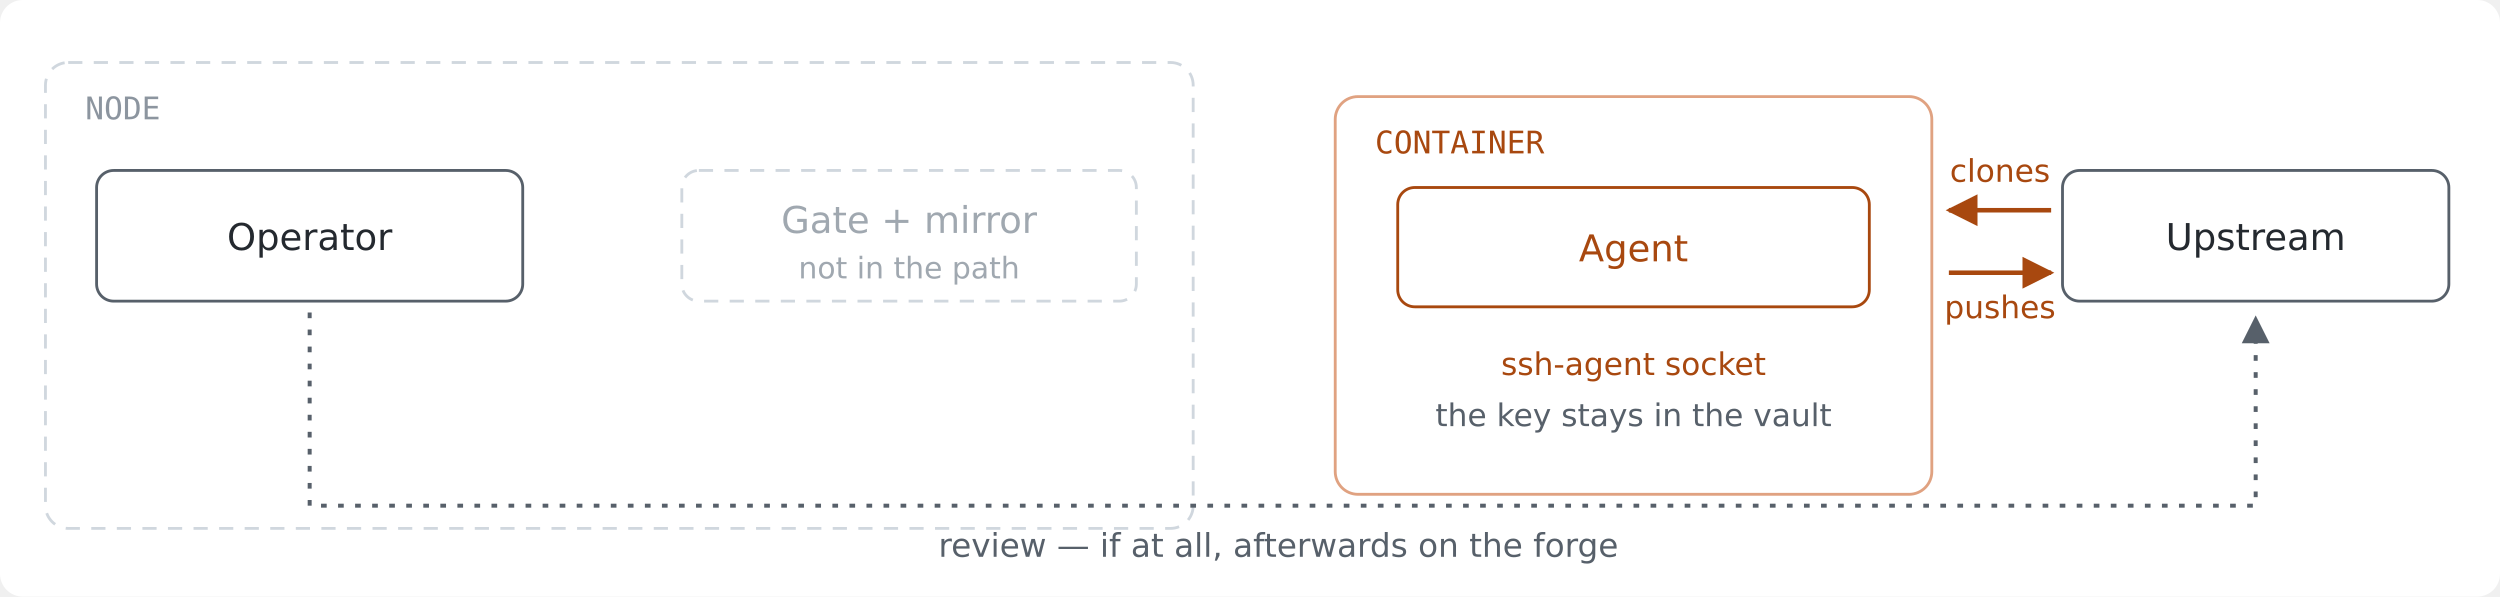
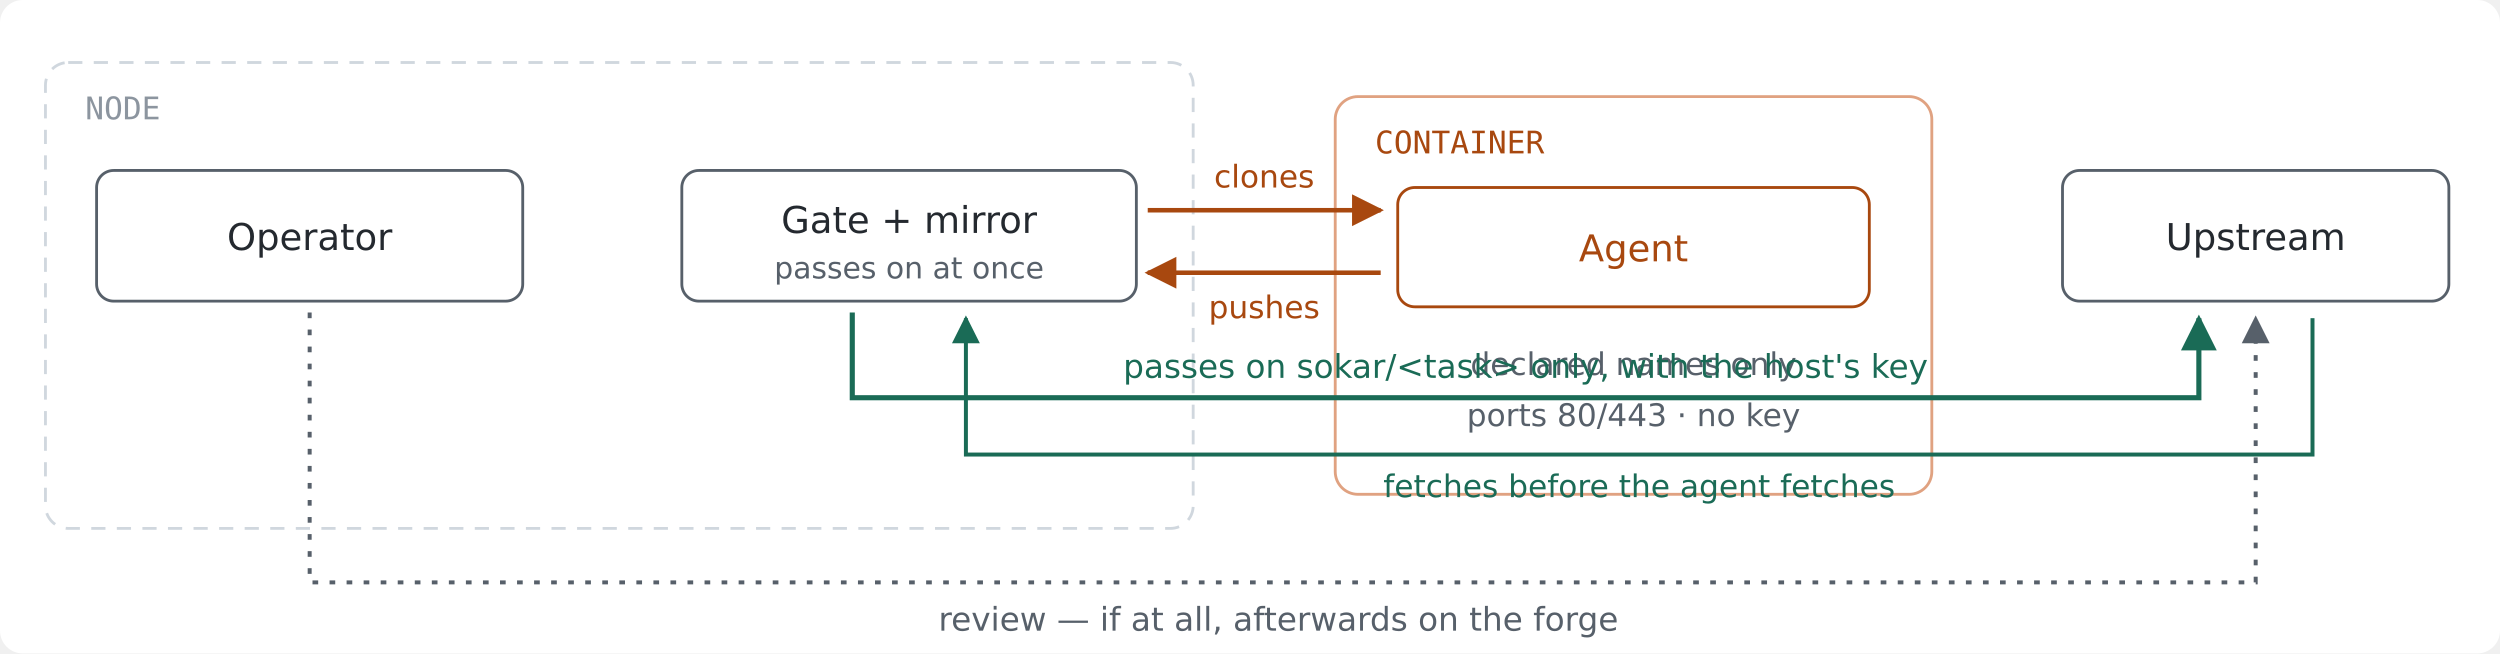
- <svg xmlns="http://www.w3.org/2000/svg" viewBox="0 0 880 210" width="880" height="210" role="img" aria-label="Online: the gate is out of the path, the agent clones from and pushes to the upstream itself, and any review happens afterwards on the forge.">
-   <rect x="0" y="0" width="880" height="210" rx="8" fill="#ffffff" />
+ <svg xmlns="http://www.w3.org/2000/svg" viewBox="0 0 880 230" width="880" height="230" role="img" aria-label="Online: the agent clones from and pushes to the gate on this machine, as in guarded; the gate fetches from the upstream and passes the task's own branch on at once, with the host's key; any review happens afterwards on the forge.">
+   <rect x="0" y="0" width="880" height="230" rx="8" fill="#ffffff" />
  <defs>
    <marker id="ink" viewBox="0 0 10 10" refX="9" refY="5" markerWidth="7" markerHeight="7" orient="auto-start-reverse">
      <path d="M 0 0 L 10 5 L 0 10 z" fill="#57606a" />
    </marker>
    <marker id="agent" viewBox="0 0 10 10" refX="9" refY="5" markerWidth="7" markerHeight="7" orient="auto-start-reverse">
      <path d="M 0 0 L 10 5 L 0 10 z" fill="#a8480f" />
    </marker>
+     <marker id="host" viewBox="0 0 10 10" refX="9" refY="5" markerWidth="7" markerHeight="7" orient="auto-start-reverse">
+       <path d="M 0 0 L 10 5 L 0 10 z" fill="#1a6b56" />
+     </marker>
  </defs>
  <g font-family="'Fira Sans','DejaVu Sans',sans-serif">
    <rect x="16" y="22" width="404" height="164" rx="8" fill="none" stroke="#d0d7de" stroke-dasharray="5 4" />
    <text x="30" y="42" font-size="11" fill="#8c959f" font-family="'IBM Plex Mono',monospace">NODE</text>
    <rect x="34" y="60" width="150" height="46" rx="6" fill="none" stroke="#57606a" />
    <text x="109" y="88" font-size="13" text-anchor="middle" fill="#24292f">Operator</text>
-     <rect x="240" y="60" width="160" height="46" rx="6" fill="none" stroke="#d0d7de" stroke-dasharray="5 4" />
-     <text x="320" y="82" font-size="13" text-anchor="middle" fill="#a0a8b0">Gate + mirror</text>
-     <text x="320" y="98" font-size="10.5" text-anchor="middle" fill="#a0a8b0">not in the path</text>
+     <rect x="240" y="60" width="160" height="46" rx="6" fill="none" stroke="#57606a" />
+     <text x="320" y="82" font-size="13" text-anchor="middle" fill="#24292f">Gate + mirror</text>
+     <text x="320" y="98" font-size="10.5" text-anchor="middle" fill="#57606a">passes on at once</text>
    <rect x="470" y="34" width="210" height="140" rx="8" fill="none" stroke="#e0a281" />
    <text x="484" y="54" font-size="11" fill="#a8480f" font-family="'IBM Plex Mono',monospace">CONTAINER</text>
    <rect x="492" y="66" width="166" height="42" rx="6" fill="none" stroke="#a8480f" />
    <text x="575" y="92" font-size="13" text-anchor="middle" fill="#a8480f">Agent</text>
-     <text x="575" y="132" font-size="11" text-anchor="middle" fill="#a8480f">ssh-agent socket</text>
-     <text x="575" y="150" font-size="11" text-anchor="middle" fill="#57606a">the key stays in the vault</text>
+     <text x="575" y="132" font-size="11" text-anchor="middle" fill="#57606a">declared names only</text>
+     <text x="575" y="150" font-size="11" text-anchor="middle" fill="#57606a">ports 80/443 · no key</text>
    <rect x="726" y="60" width="136" height="46" rx="6" fill="none" stroke="#57606a" />
    <text x="794" y="88" font-size="13" text-anchor="middle" fill="#24292f">Upstream</text>
-     <path d="M 722 74 L 686 74" stroke="#a8480f" stroke-width="1.6" fill="none" marker-end="url(#agent)" />
-     <text x="704" y="64" font-size="11" text-anchor="middle" fill="#a8480f">clones</text>
-     <path d="M 686 96 L 722 96" stroke="#a8480f" stroke-width="1.6" fill="none" marker-end="url(#agent)" />
-     <text x="704" y="112" font-size="11" text-anchor="middle" fill="#a8480f">pushes</text>
-     <path d="M 109 110 L 109 178 L 794 178 L 794 112" stroke="#57606a" stroke-width="1.4" fill="none" stroke-dasharray="2 4" marker-end="url(#ink)" />
-     <text x="450" y="196" font-size="11.5" text-anchor="middle" fill="#57606a">review — if at all, afterwards on the forge</text>
+     <path d="M 404 74 L 486 74" stroke="#a8480f" stroke-width="1.6" fill="none" marker-end="url(#agent)" />
+     <text x="445" y="66" font-size="11" text-anchor="middle" fill="#a8480f">clones</text>
+     <path d="M 486 96 L 404 96" stroke="#a8480f" stroke-width="1.6" fill="none" marker-end="url(#agent)" />
+     <text x="445" y="112" font-size="11" text-anchor="middle" fill="#a8480f">pushes</text>
+     <path d="M 300 110 L 300 140 L 774 140 L 774 112" stroke="#1a6b56" stroke-width="1.8" fill="none" marker-end="url(#host)" />
+     <text x="537" y="133" font-size="11.5" text-anchor="middle" fill="#1a6b56">passes on sokar/&lt;task&gt; only, with the host's key</text>
+     <path d="M 814 112 L 814 160 L 340 160 L 340 112" stroke="#1a6b56" stroke-width="1.4" fill="none" marker-end="url(#host)" />
+     <text x="577" y="175" font-size="11" text-anchor="middle" fill="#1a6b56">fetches before the agent fetches</text>
+     <path d="M 109 110 L 109 205 L 794 205 L 794 112" stroke="#57606a" stroke-width="1.4" fill="none" stroke-dasharray="2 4" marker-end="url(#ink)" />
+     <text x="450" y="222" font-size="11.5" text-anchor="middle" fill="#57606a">review — if at all, afterwards on the forge</text>
  </g>
</svg>
